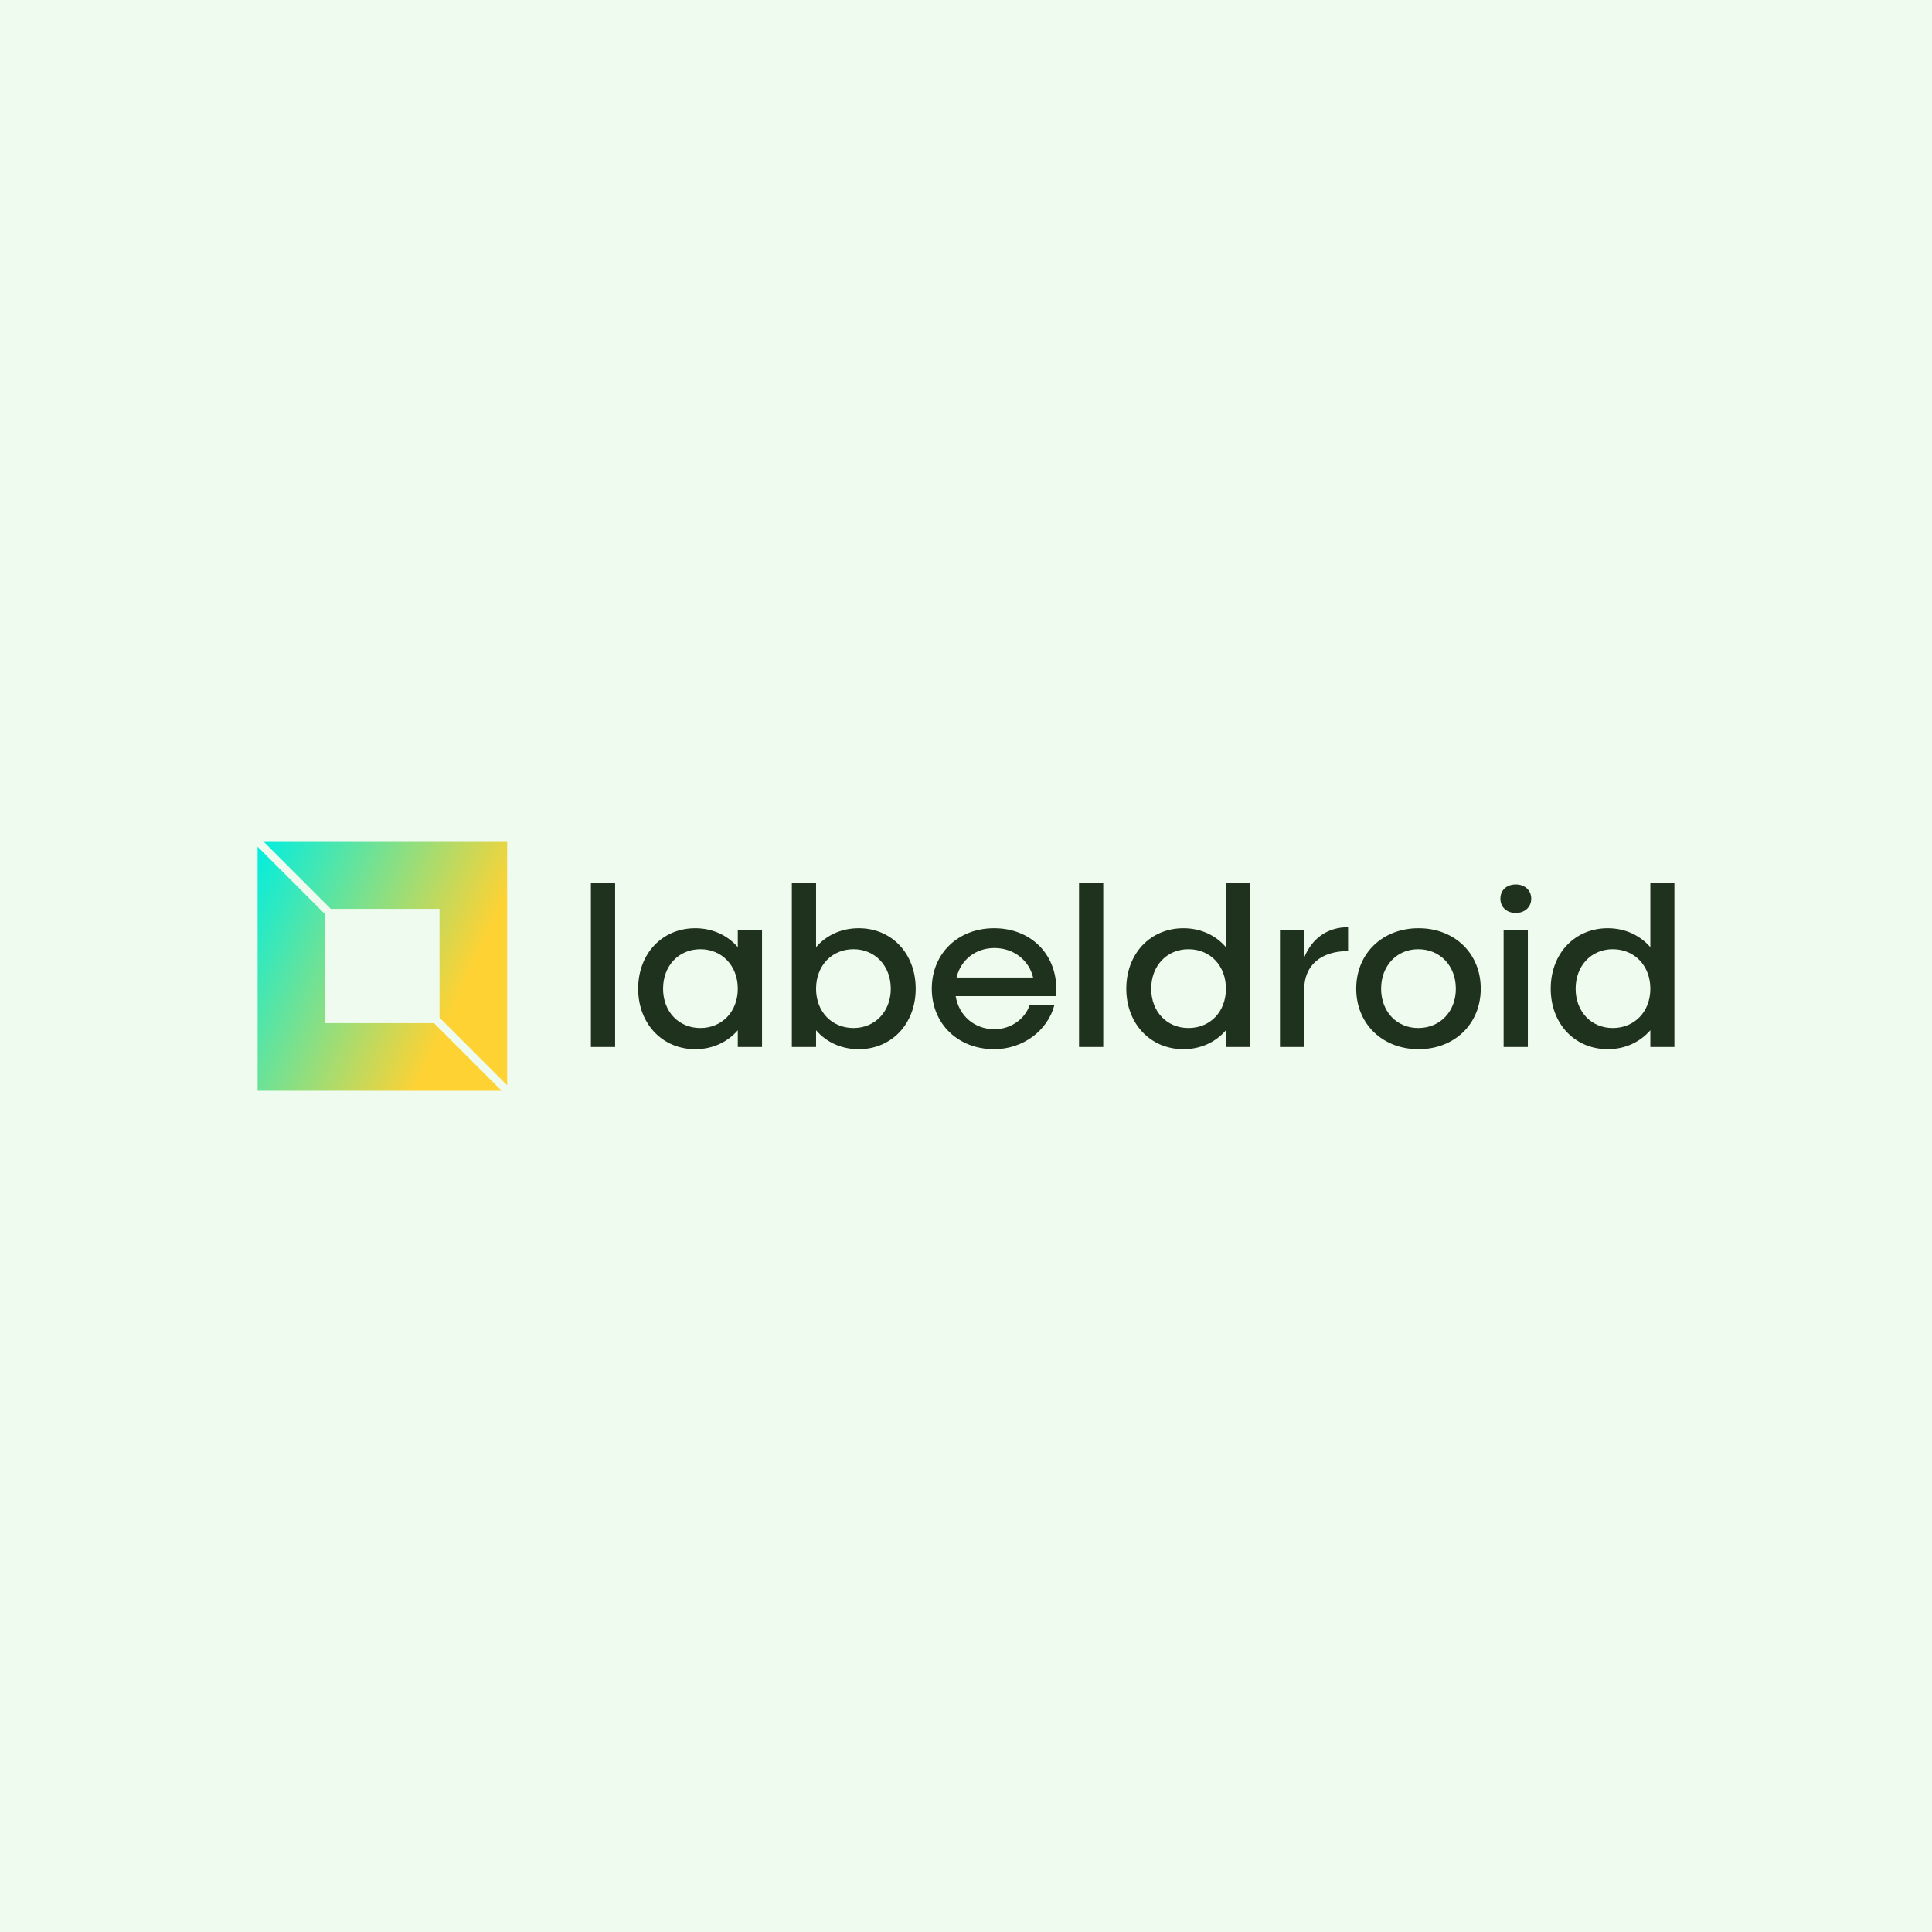
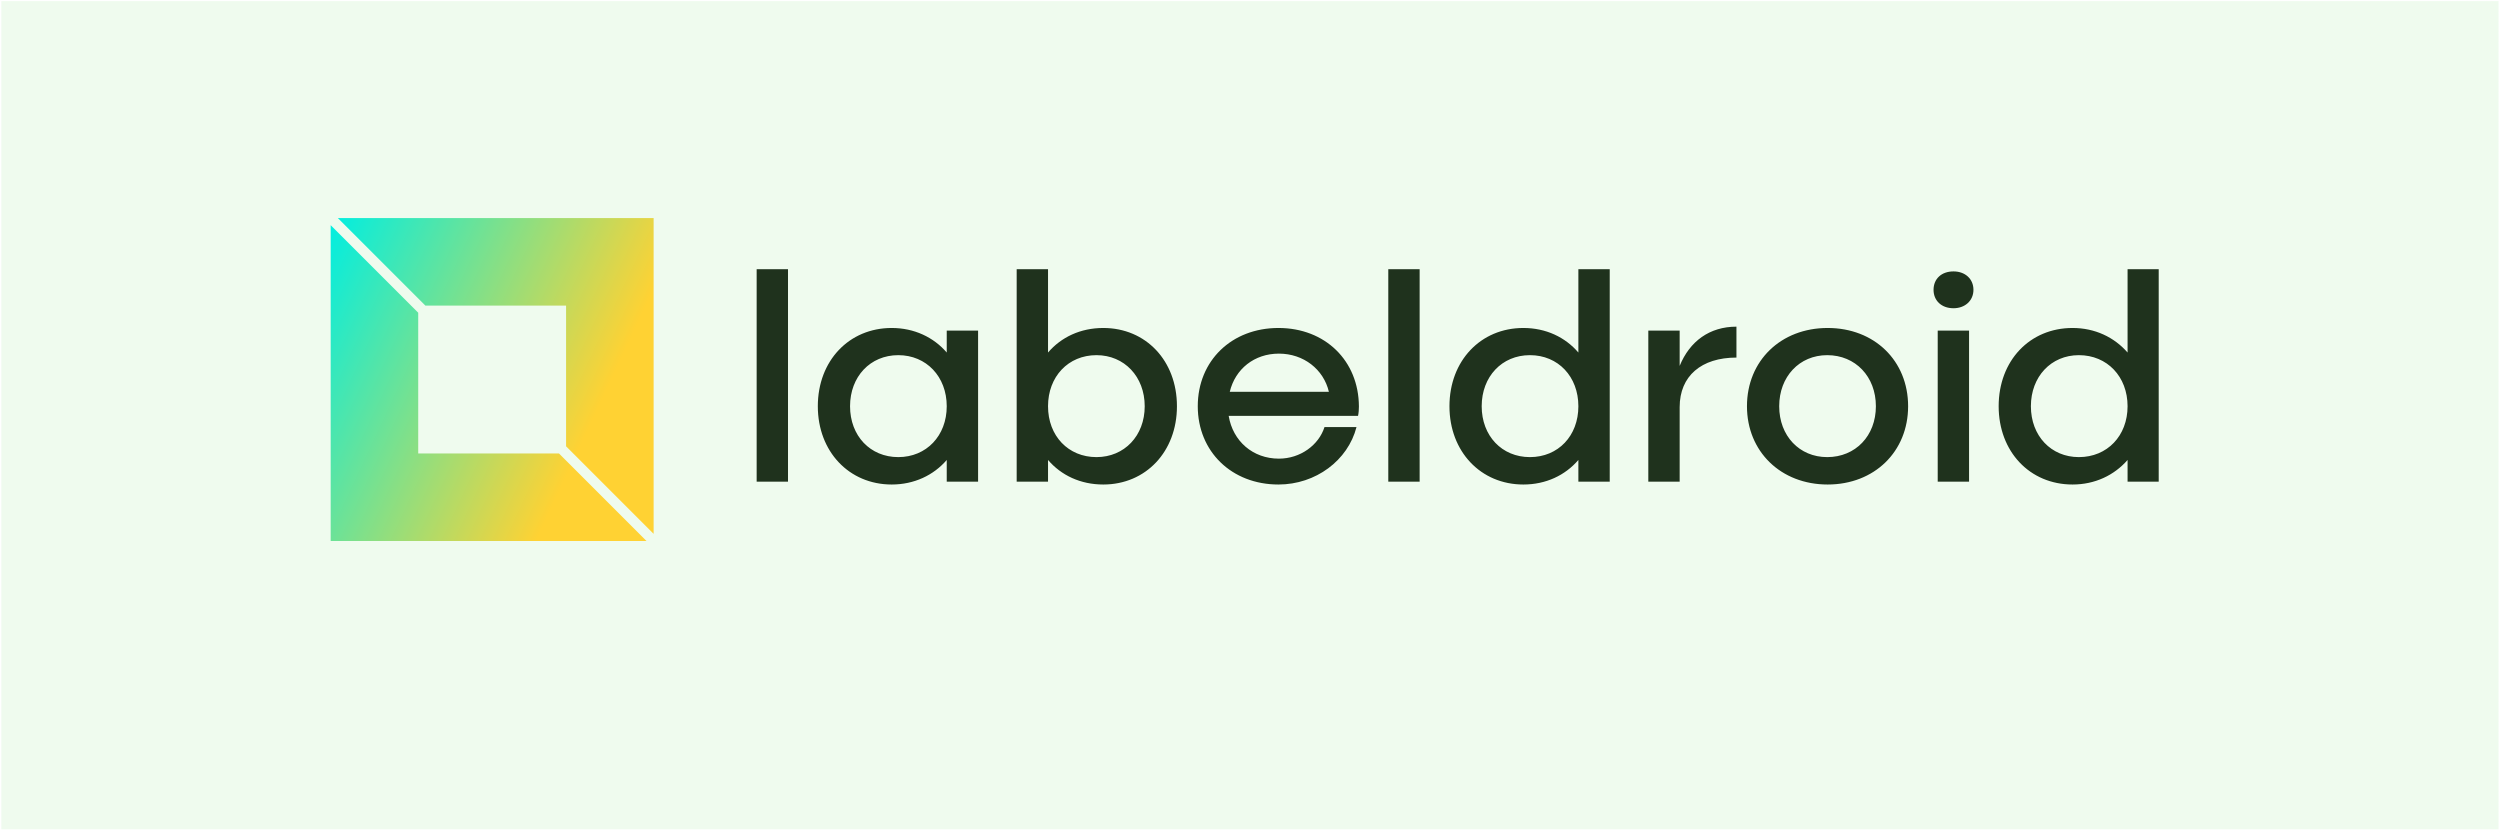
- <svg xmlns="http://www.w3.org/2000/svg" data-v-fde0c5aa="" viewBox="0 0 300 300" class="iconLeft">
-   <defs data-v-fde0c5aa="" />
-   <rect data-v-fde0c5aa="" fill="#EFFBEE" x="0" y="0" width="300px" height="300px" class="logo-background-square" />
-   <defs data-v-fde0c5aa="" />
-   <g data-v-fde0c5aa="" id="c544ac5b-b29f-4b8b-bfab-c67b3c91fe34" fill="#1F321D" transform="matrix(2.63091,0,0,2.63091,89.43811,125.743)">
-     <path d="M0.88 4.31L0.88 14L2.31 14L2.31 4.31ZM9.55 7.11L9.55 8.11C8.95 7.41 8.06 6.99 7.04 6.99C5.10 6.99 3.67 8.48 3.67 10.56C3.67 12.63 5.10 14.13 7.04 14.13C8.06 14.13 8.95 13.71 9.55 13.01L9.55 14L10.98 14L10.98 7.11ZM7.34 12.88C6.06 12.88 5.14 11.91 5.14 10.56C5.14 9.21 6.06 8.23 7.34 8.23C8.62 8.23 9.55 9.21 9.55 10.56C9.55 11.91 8.62 12.88 7.34 12.88ZM16.69 6.99C15.65 6.99 14.77 7.41 14.17 8.11L14.17 4.31L12.74 4.31L12.74 14L14.17 14L14.17 13.01C14.77 13.71 15.65 14.13 16.69 14.13C18.63 14.13 20.05 12.63 20.05 10.56C20.05 8.48 18.63 6.99 16.69 6.99ZM16.38 12.88C15.09 12.88 14.17 11.91 14.17 10.56C14.17 9.21 15.09 8.23 16.38 8.23C17.65 8.23 18.58 9.21 18.58 10.56C18.58 11.91 17.65 12.88 16.38 12.88ZM28.35 10.57C28.34 8.48 26.81 6.99 24.68 6.99C22.55 6.99 21 8.48 21 10.56C21 12.63 22.55 14.13 24.68 14.13C26.38 14.13 27.85 13.03 28.24 11.51L26.78 11.51C26.52 12.33 25.68 12.95 24.70 12.95C23.51 12.95 22.60 12.15 22.41 11.00L28.31 11.00C28.34 10.86 28.35 10.71 28.35 10.57ZM24.70 8.16C25.83 8.16 26.74 8.88 26.98 9.90L22.46 9.90C22.71 8.86 23.58 8.16 24.70 8.16ZM29.69 4.31L29.69 14L31.12 14L31.12 4.31ZM38.36 4.31L38.36 8.11C37.76 7.41 36.88 6.99 35.85 6.99C33.91 6.99 32.48 8.48 32.48 10.56C32.48 12.63 33.91 14.13 35.85 14.13C36.88 14.13 37.76 13.71 38.36 13.01L38.36 14L39.79 14L39.79 4.31ZM36.15 12.88C34.87 12.88 33.95 11.91 33.95 10.56C33.95 9.21 34.87 8.23 36.15 8.23C37.44 8.23 38.36 9.21 38.36 10.56C38.36 11.91 37.44 12.88 36.15 12.88ZM42.98 8.72L42.98 7.11L41.55 7.11L41.55 14L42.98 14L42.98 10.60C42.98 9.18 43.97 8.34 45.57 8.34L45.57 6.93C44.35 6.93 43.44 7.59 42.98 8.72ZM49.73 6.99C47.60 6.99 46.05 8.48 46.05 10.56C46.05 12.63 47.60 14.13 49.73 14.13C51.86 14.13 53.40 12.63 53.40 10.56C53.40 8.48 51.86 6.99 49.73 6.99ZM49.71 8.23C51.00 8.23 51.93 9.21 51.93 10.56C51.93 11.91 51.00 12.88 49.71 12.88C48.44 12.88 47.52 11.91 47.52 10.56C47.52 9.21 48.44 8.23 49.71 8.23ZM56.38 5.25C56.38 4.75 56 4.41 55.47 4.41C54.92 4.41 54.56 4.75 54.56 5.25C54.56 5.74 54.92 6.09 55.47 6.09C56 6.09 56.38 5.74 56.38 5.25ZM54.75 7.11L54.75 14L56.18 14L56.18 7.11ZM63.41 4.31L63.41 8.11C62.80 7.41 61.92 6.99 60.90 6.99C58.95 6.99 57.53 8.48 57.53 10.56C57.53 12.63 58.95 14.13 60.90 14.13C61.92 14.13 62.80 13.71 63.41 13.01L63.41 14L64.83 14L64.83 4.31ZM61.19 12.88C59.92 12.88 59.00 11.91 59.00 10.56C59.00 9.21 59.92 8.23 61.19 8.23C62.48 8.23 63.41 9.21 63.41 10.56C63.41 11.91 62.48 12.88 61.19 12.88Z" />
-   </g>
-   <defs data-v-fde0c5aa="">
-     <linearGradient data-v-fde0c5aa="" gradientTransform="rotate(25)" id="0e171ee4-4b60-4404-8cd9-a6f636f06bc3" x1="0%" y1="0%" x2="100%" y2="0%">
-       <stop data-v-fde0c5aa="" offset="0%" stop-color="#00EEE1" stop-opacity="1" />
-       <stop data-v-fde0c5aa="" offset="100%" stop-color="#FFD233" stop-opacity="1" />
+ <svg xmlns="http://www.w3.org/2000/svg" width="300" height="100" class="iconLeft">
+   <defs>
+     <linearGradient y2="0%" x2="100%" y1="0%" x1="0%" id="0e171ee4-4b60-4404-8cd9-a6f636f06bc3" gradientTransform="rotate(25)">
+       <stop stop-color="#00EEE1" offset="0%" />
+       <stop stop-color="#FFD233" offset="100%" />
    </linearGradient>
  </defs>
-   <g data-v-fde0c5aa="" id="b91d4efc-124c-4f53-a3d4-33124154000d" stroke="none" fill="url(#0e171ee4-4b60-4404-8cd9-a6f636f06bc3)" transform="matrix(1.211041,0,0,1.211041,40,130.6233)">
-     <path d="M9.382 8.675h13.943v13.943L32 31.293V0H.707zM22.618 23.325H8.675V9.382L0 .707V32h31.293z" />
+   <defs>
+   
+  </defs>
+   <g>
+     <rect stroke="null" x="0.16" y="0.138" id="svg_1" class="logo-background-square" height="99.376" width="299.666" fill="#EFFBEE" />
+     <g transform="matrix(2.63091 0 0 2.63091 89.4381 125.743)" fill="#1F321D" id="c544ac5b-b29f-4b8b-bfab-c67b3c91fe34">
+       <path id="svg_2" d="m0.517,-35.515l0,9.69l1.43,0l0,-9.69l-1.43,0zm8.67,2.8l0,1c-0.6,-0.7 -1.49,-1.12 -2.51,-1.12c-1.94,0 -3.37,1.49 -3.37,3.57c0,2.07 1.43,3.57 3.37,3.57c1.02,0 1.91,-0.42 2.51,-1.12l0,0.99l1.43,0l0,-6.89l-1.43,0zm-2.21,5.77c-1.28,0 -2.2,-0.97 -2.2,-2.32c0,-1.35 0.92,-2.33 2.2,-2.33c1.28,0 2.21,0.98 2.21,2.33c0,1.35 -0.93,2.32 -2.21,2.32zm9.35,-5.89c-1.04,0 -1.92,0.42 -2.52,1.12l0,-3.8l-1.43,0l0,9.69l1.43,0l0,-0.99c0.6,0.7 1.48,1.12 2.52,1.12c1.94,0 3.36,-1.5 3.36,-3.57c0,-2.08 -1.42,-3.57 -3.36,-3.57zm-0.31,5.89c-1.29,0 -2.21,-0.97 -2.21,-2.32c0,-1.35 0.92,-2.33 2.21,-2.33c1.27,0 2.2,0.98 2.2,2.33c0,1.35 -0.93,2.32 -2.2,2.32zm11.97,-2.31c-0.01,-2.09 -1.54,-3.58 -3.67,-3.58c-2.13,0 -3.68,1.49 -3.68,3.57c0,2.07 1.55,3.57 3.68,3.57c1.7,0 3.17,-1.1 3.56,-2.62l-1.46,0c-0.26,0.82 -1.1,1.44 -2.08,1.44c-1.19,0 -2.1,-0.8 -2.29,-1.95l5.9,0c0.03,-0.14 0.04,-0.29 0.04,-0.43zm-3.65,-2.41c1.13,0 2.04,0.72 2.28,1.74l-4.52,0c0.25,-1.04 1.12,-1.74 2.24,-1.74zm4.99,-3.85l0,9.69l1.43,0l0,-9.69l-1.43,0zm8.67,0l0,3.8c-0.6,-0.7 -1.48,-1.12 -2.51,-1.12c-1.94,0 -3.37,1.49 -3.37,3.57c0,2.07 1.43,3.57 3.37,3.57c1.03,0 1.91,-0.42 2.51,-1.12l0,0.99l1.43,0l0,-9.69l-1.43,0zm-2.21,8.57c-1.28,0 -2.2,-0.97 -2.2,-2.32c0,-1.35 0.92,-2.33 2.2,-2.33c1.29,0 2.21,0.98 2.21,2.33c0,1.35 -0.92,2.32 -2.21,2.32zm6.83,-4.16l0,-1.61l-1.43,0l0,6.89l1.43,0l0,-3.4c0,-1.42 0.99,-2.26 2.59,-2.26l0,-1.41c-1.22,0 -2.13,0.66 -2.59,1.79zm6.75,-1.73c-2.13,0 -3.68,1.49 -3.68,3.57c0,2.07 1.55,3.57 3.68,3.57c2.13,0 3.67,-1.5 3.67,-3.57c0,-2.08 -1.54,-3.57 -3.67,-3.57zm-0.02,1.24c1.29,0 2.22,0.98 2.22,2.33c0,1.35 -0.93,2.32 -2.22,2.32c-1.27,0 -2.19,-0.97 -2.19,-2.32c0,-1.35 0.92,-2.33 2.19,-2.33zm6.67,-2.98c0,-0.5 -0.38,-0.84 -0.91,-0.84c-0.55,0 -0.91,0.34 -0.91,0.84c0,0.49 0.36,0.84 0.91,0.84c0.53,0 0.91,-0.35 0.91,-0.84zm-1.63,1.86l0,6.89l1.43,0l0,-6.89l-1.43,0zm8.66,-2.8l0,3.8c-0.61,-0.7 -1.49,-1.12 -2.51,-1.12c-1.95,0 -3.37,1.49 -3.37,3.57c0,2.07 1.42,3.57 3.37,3.57c1.02,0 1.9,-0.42 2.51,-1.12l0,0.99l1.42,0l0,-9.69l-1.42,0zm-2.22,8.57c-1.27,0 -2.19,-0.97 -2.19,-2.32c0,-1.35 0.92,-2.33 2.19,-2.33c1.29,0 2.22,0.98 2.22,2.33c0,1.35 -0.93,2.32 -2.22,2.32z" />
+     </g>
+     <g transform="matrix(1.21104 0 0 1.21104 40 130.623)" fill="url(#0e171ee4-4b60-4404-8cd9-a6f636f06bc3)" id="b91d4efc-124c-4f53-a3d4-33124154000d">
+       <path id="svg_3" d="m9.119,-77.58l13.943,0l0,13.943l8.675,8.675l0,-31.293l-31.293,0l8.675,8.675zm13.236,14.65l-13.943,0l0,-13.943l-8.675,-8.675l0,31.293l31.293,0l-8.675,-8.675z" />
+     </g>
  </g>
</svg>
